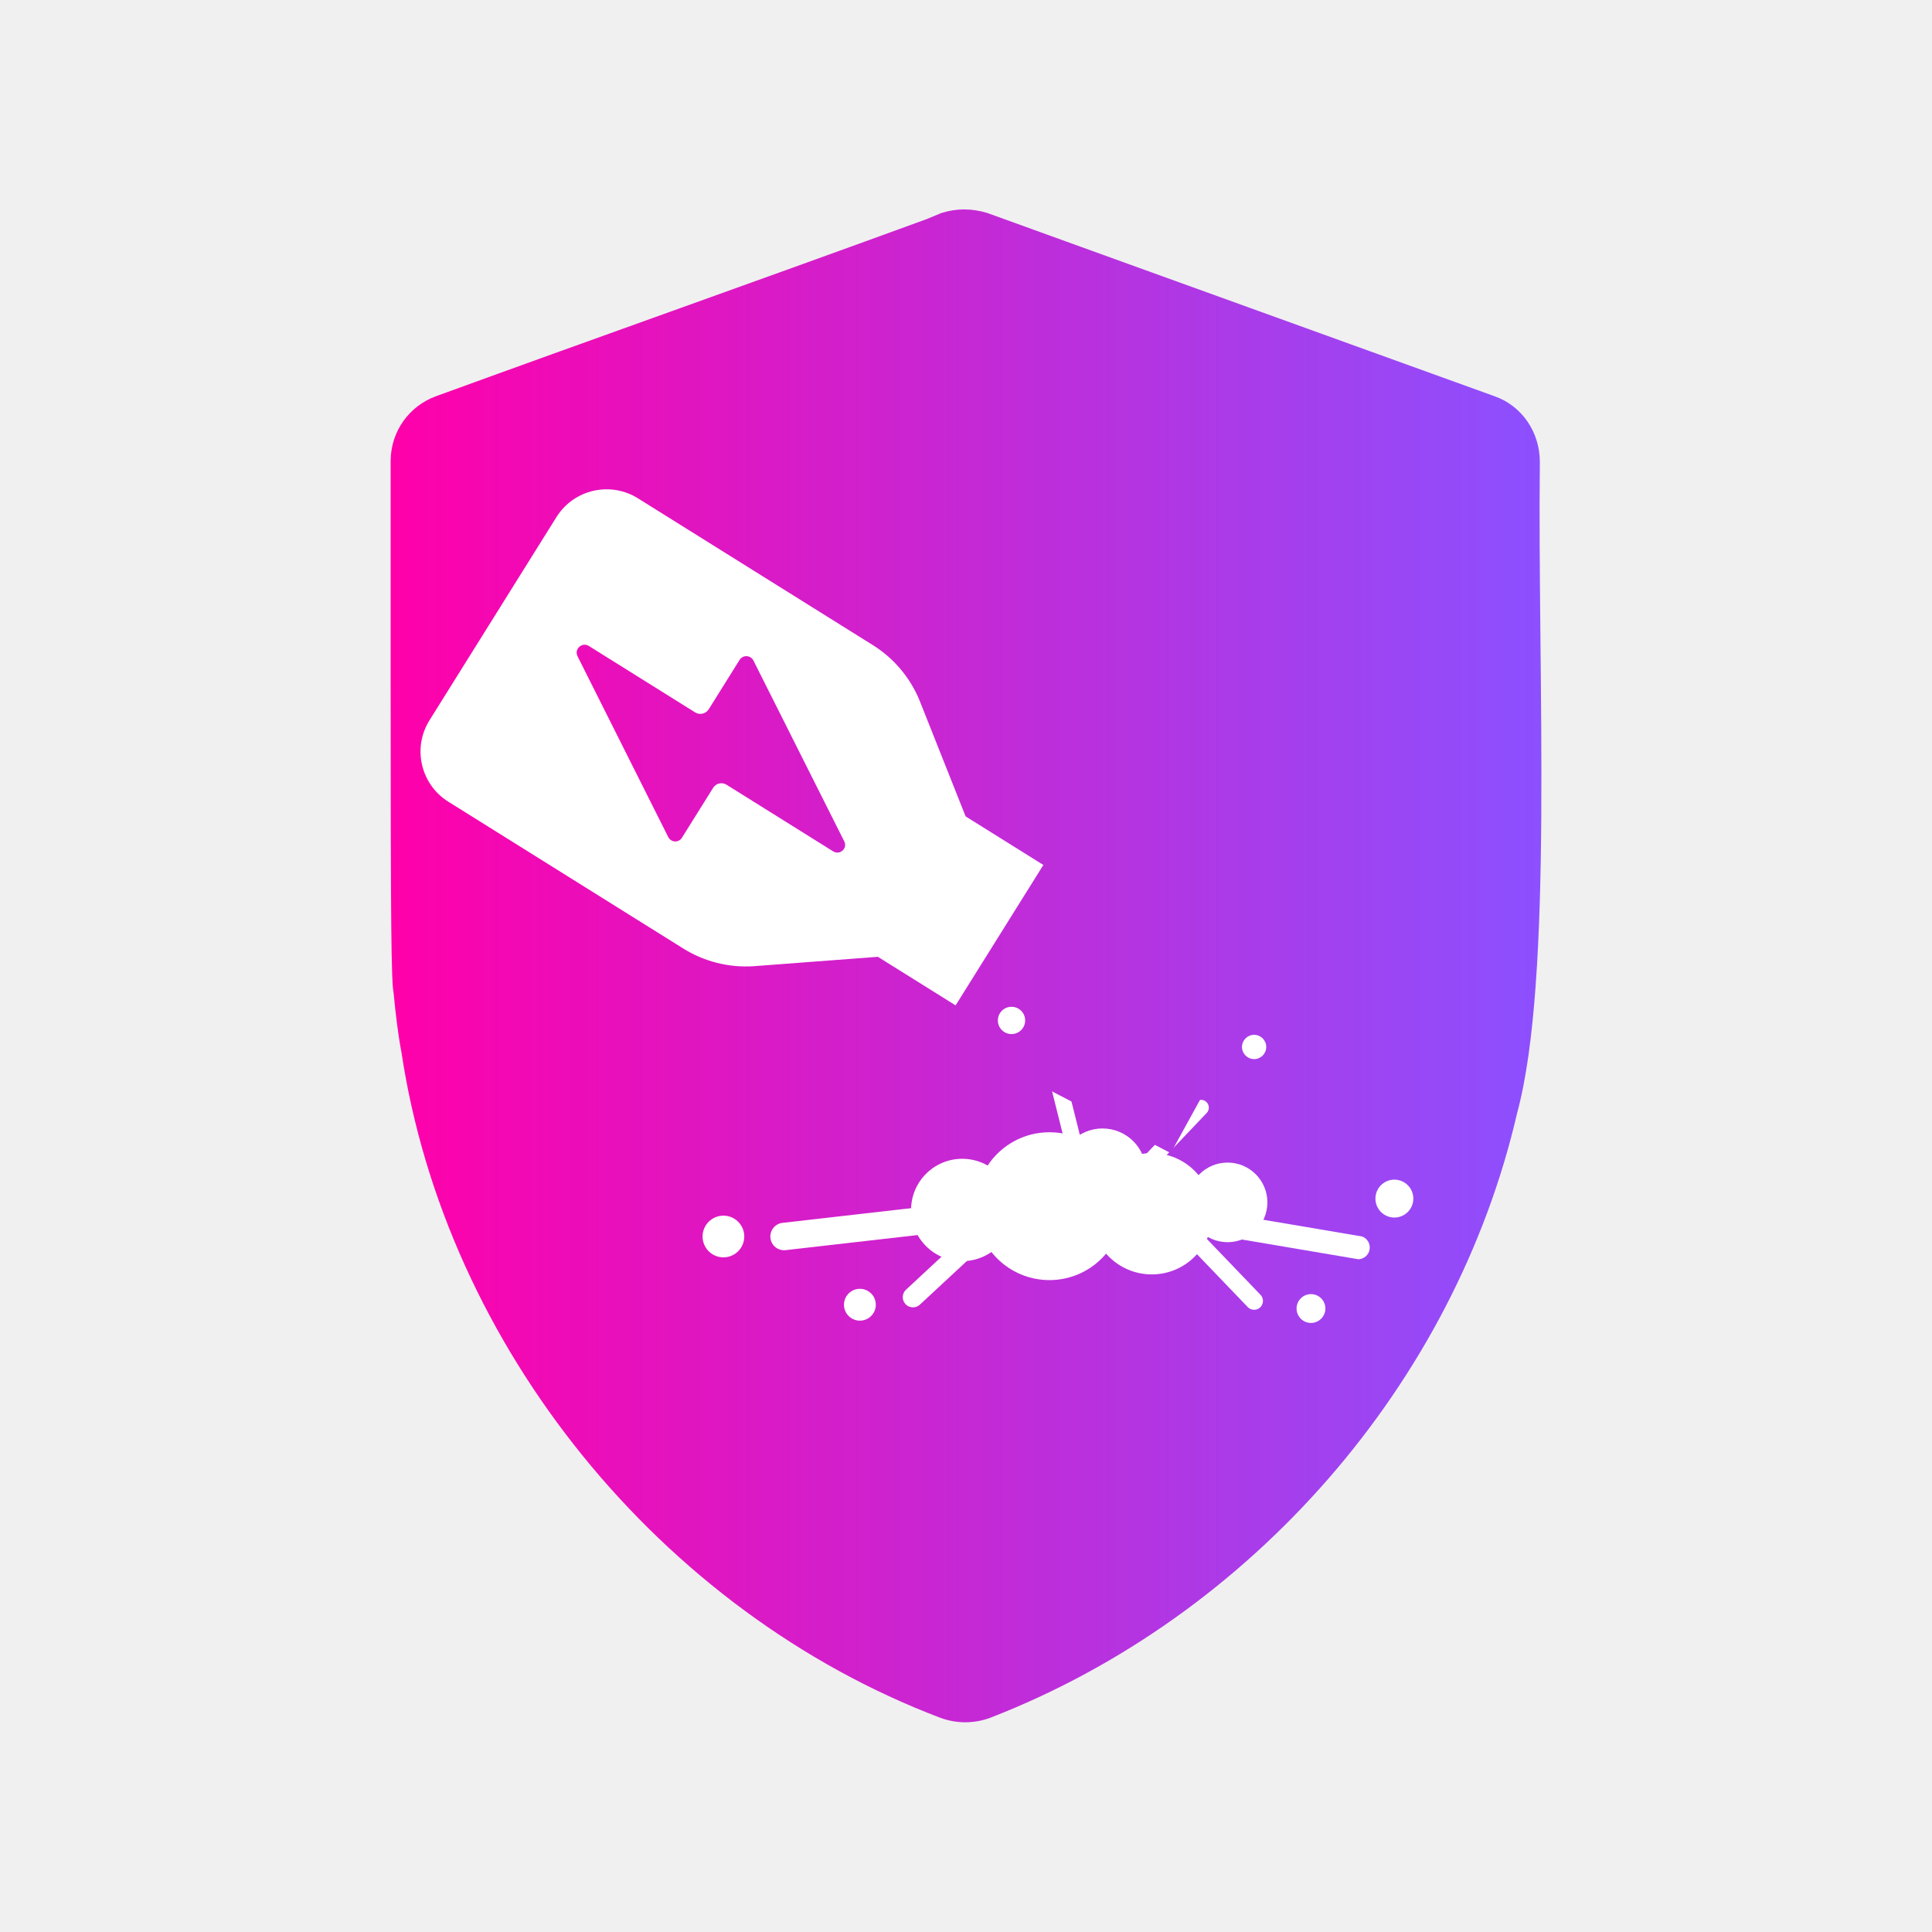
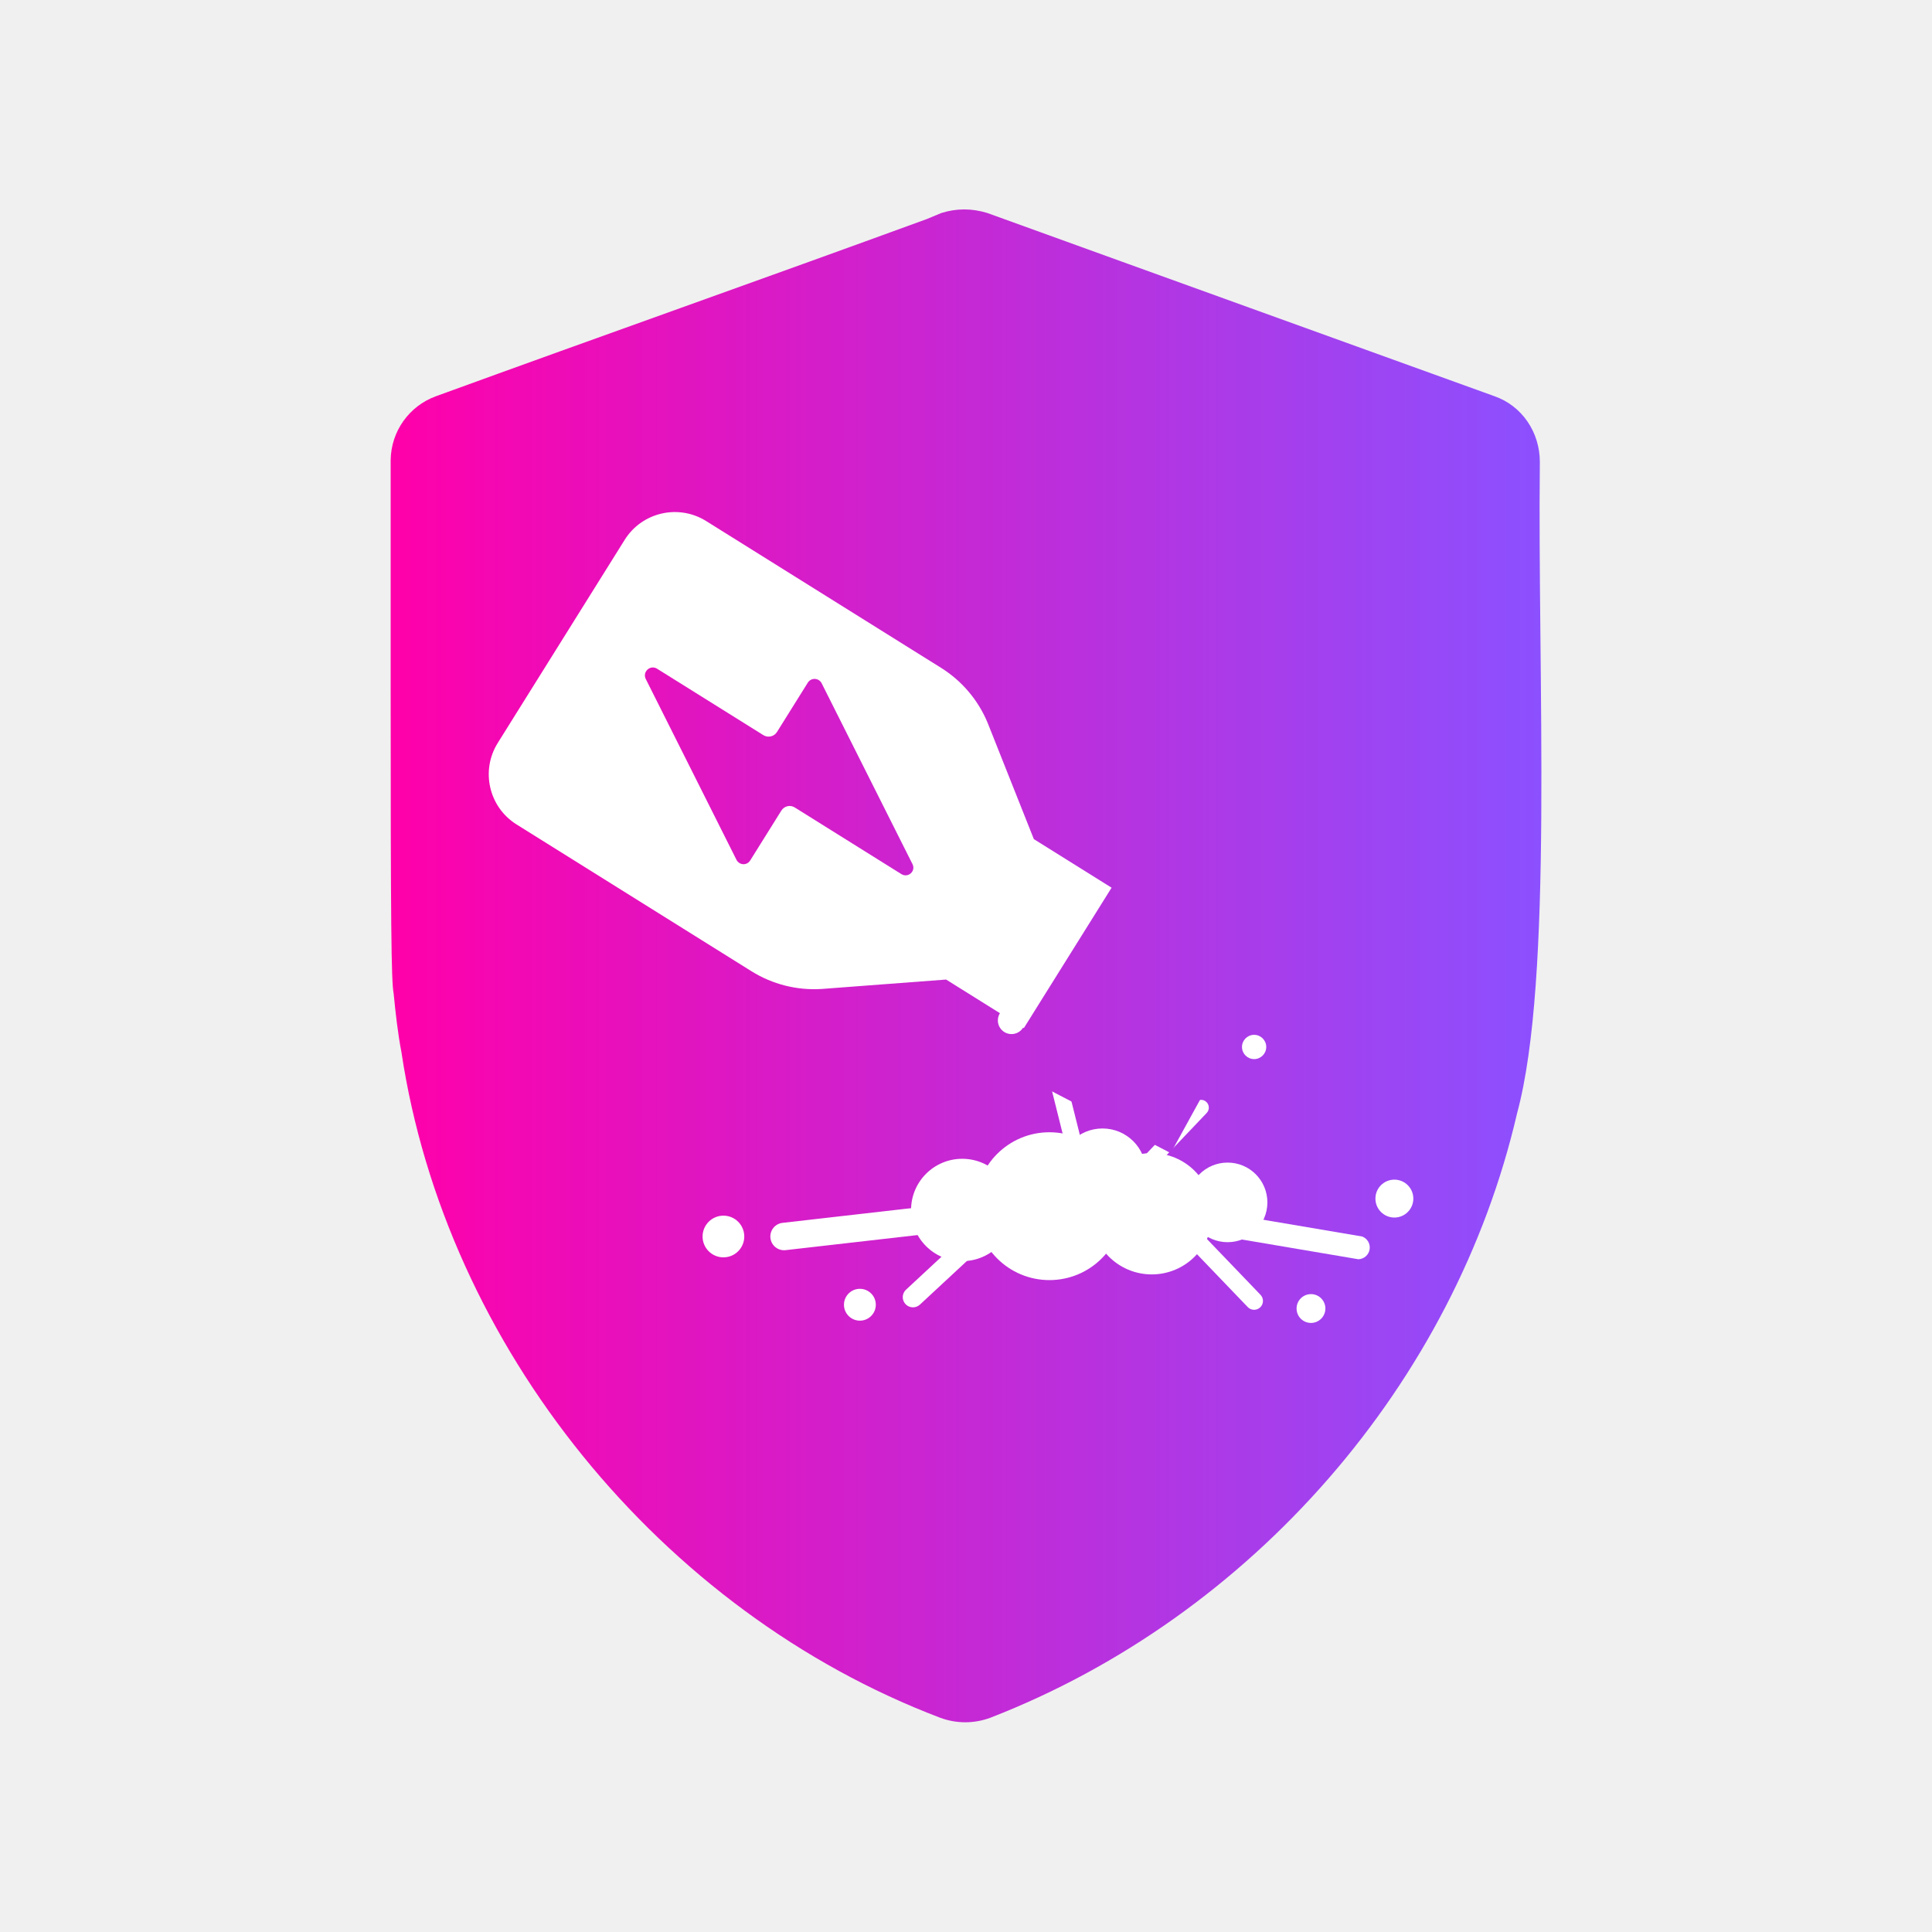
<svg xmlns="http://www.w3.org/2000/svg" viewBox="-6.527 2.221 32.279 32.279" role="img" aria-label="Socket sauce">
  <defs>
    <linearGradient id="socket-brand-gradient" x1="0" y1="0" x2="1" y2="0">
      <stop offset="0%" stop-color="#ff00aa" />
      <stop offset="100%" stop-color="#8c50ff" />
    </linearGradient>
  </defs>
  <path data-socket-layer="shield" fill="url(#socket-brand-gradient)" d="M18.44 8.84c.46.16.76.6.76 1.1-.04 3.58.23 8.63-.38 10.88-1.04 4.5-4.42 8.4-8.8 10.1a1.2 1.2 0 0 1-.84 0C4.52 29.15.92 24.73.18 19.8c-.06-.31-.1-.67-.13-.98-.04-.2-.05-1.14-.05-5.17V9.91a1.15 1.15 0 0 1 .76-1.07c2.8-1.02 5.38-1.93 8.2-2.96l.24-.1q.38-.12.77 0l2.24.81z" />
  <g data-socket-layer="glyph" transform="translate(2.013 9.2) scale(0.63333)">
    <defs>
      <mask id="glyph-cut-0" maskUnits="userSpaceOnUse" x="-4000" y="-4000" width="8000" height="8000">
        <rect x="-4000" y="-4000" width="8000" height="8000" fill="#ffffff" />
        <g transform="translate(4.9 1.4) scale(.727)">
          <path fill="#000000" d="M9.89 9.54c.19-.32.67-.18.67.19v5.85c0 .25.2.45.46.45h2.73c.29 0 .46.31.31.56l-4.9 8.04c-.2.31-.68.17-.68-.2V18.6a.46.46 0 0 0-.46-.46H5.3a.37.37 0 0 1-.31-.55z" />
        </g>
      </mask>
      <mask id="glyph-cut-1" maskUnits="userSpaceOnUse" x="-4000" y="-4000" width="8000" height="8000">
        <rect x="-4000" y="-4000" width="8000" height="8000" fill="#ffffff" />
        <path fill="#000000" d="m8.6 10.2 11 5.2-2.2 4-10-5.2Z" />
      </mask>
    </defs>
-     <g transform="translate(-5.6 -2.4) rotate(122 12 12) translate(12 12) scale(.78) translate(-12 -12)" mask="url(#glyph-cut-0)">
+     <g transform="translate(-3.8 -1.8) rotate(122 12 12) translate(12 12) scale(.78) translate(-12 -12)" mask="url(#glyph-cut-0)">
      <path fill="#ffffff" fill-rule="evenodd" d="M9.2 2.2h5.6v3.1l2.5 3.4a4 4 0 0 1 .75 2.33v9.37a2 2 0 0 1-2 2h-8.1a2 2 0 0 1-2-2v-9.37A4 4 0 0 1 6.7 8.7l2.5-3.4Z" />
    </g>
    <g mask="url(#glyph-cut-1)">
      <path fill="#ffffff" fill-rule="nonzero" d="M14.2 18.85a1.95 1.95 0 1 1 0 3.9 1.95 1.95 0 1 1 0-3.9" />
      <path fill="#ffffff" fill-rule="nonzero" d="M16.9 19.4a1.6 1.6 0 1 1 0 3.2 1.6 1.6 0 1 1 0-3.2" />
      <path fill="#ffffff" fill-rule="nonzero" d="M11.9 19.55a1.35 1.35 0 1 1 0 2.7 1.35 1.35 0 1 1 0-2.7" />
      <path fill="#ffffff" fill-rule="nonzero" d="M18.9 19.65a1.05 1.05 0 1 1 0 2.1 1.05 1.05 0 1 1 0-2.1" />
      <path fill="#ffffff" fill-rule="nonzero" d="M15.6 18.75a1.15 1.15 0 1 1 0 2.3 1.15 1.15 0 1 1 0-2.3" />
      <path fill="#ffffff" fill-rule="nonzero" d="m14.16 20.44-7 .8a.36.36 0 0 0 .08.72l7-.8a.36.36 0 0 0-.08-.72" />
      <path fill="#ffffff" fill-rule="nonzero" d="m16.45 21.2 5.9 1a.31.31 0 0 0 .1-.6l-5.9-1a.31.31 0 0 0-.1.6" />
      <path fill="#ffffff" fill-rule="nonzero" d="m13.22 20.4-2.8 2.6a.26.26 0 0 0 .36.4l2.8-2.6a.26.26 0 0 0-.36-.4" />
      <path fill="#ffffff" fill-rule="nonzero" d="m17.03 20.96 2.4 2.5a.23.23 0 0 0 .34-.32l-2.4-2.5a.23.23 0 0 0-.34.32" />
      <path fill="#ffffff" fill-rule="nonzero" d="m15.31 20.15-.7-2.8a.22.22 0 0 0-.42.1l.7 2.8a.22.22 0 0 0 .42-.1" />
      <path fill="#ffffff" fill-rule="nonzero" d="m16.35 20.44 2-2.1a.2.2 0 0 0-.3-.28l-2 2.1a.2.2 0 0 0 .3.28" />
    </g>
    <path fill="#ffffff" fill-rule="evenodd" d="M5.6 21.05a.55.55 0 1 1 0 1.1.55.55 0 1 1 0-1.1" />
    <path fill="#ffffff" fill-rule="evenodd" d="M23.3 20.1a.5.5 0 1 1 0 1 .5.5 0 1 1 0-1" />
    <path fill="#ffffff" fill-rule="evenodd" d="M9.2 22.98a.42.42 0 1 1 0 .84.42.42 0 1 1 0-.84" />
    <path fill="#ffffff" fill-rule="evenodd" d="M21.1 23.12a.38.38 0 1 1 0 .76.38.38 0 1 1 0-.76" />
    <path fill="#ffffff" fill-rule="evenodd" d="M13.2 15.54a.36.36 0 1 1 0 .72.36.36 0 1 1 0-.72" />
    <path fill="#ffffff" fill-rule="evenodd" d="M19.6 16.28a.32.32 0 1 1 0 .64.32.32 0 1 1 0-.64" />
  </g>
</svg>
